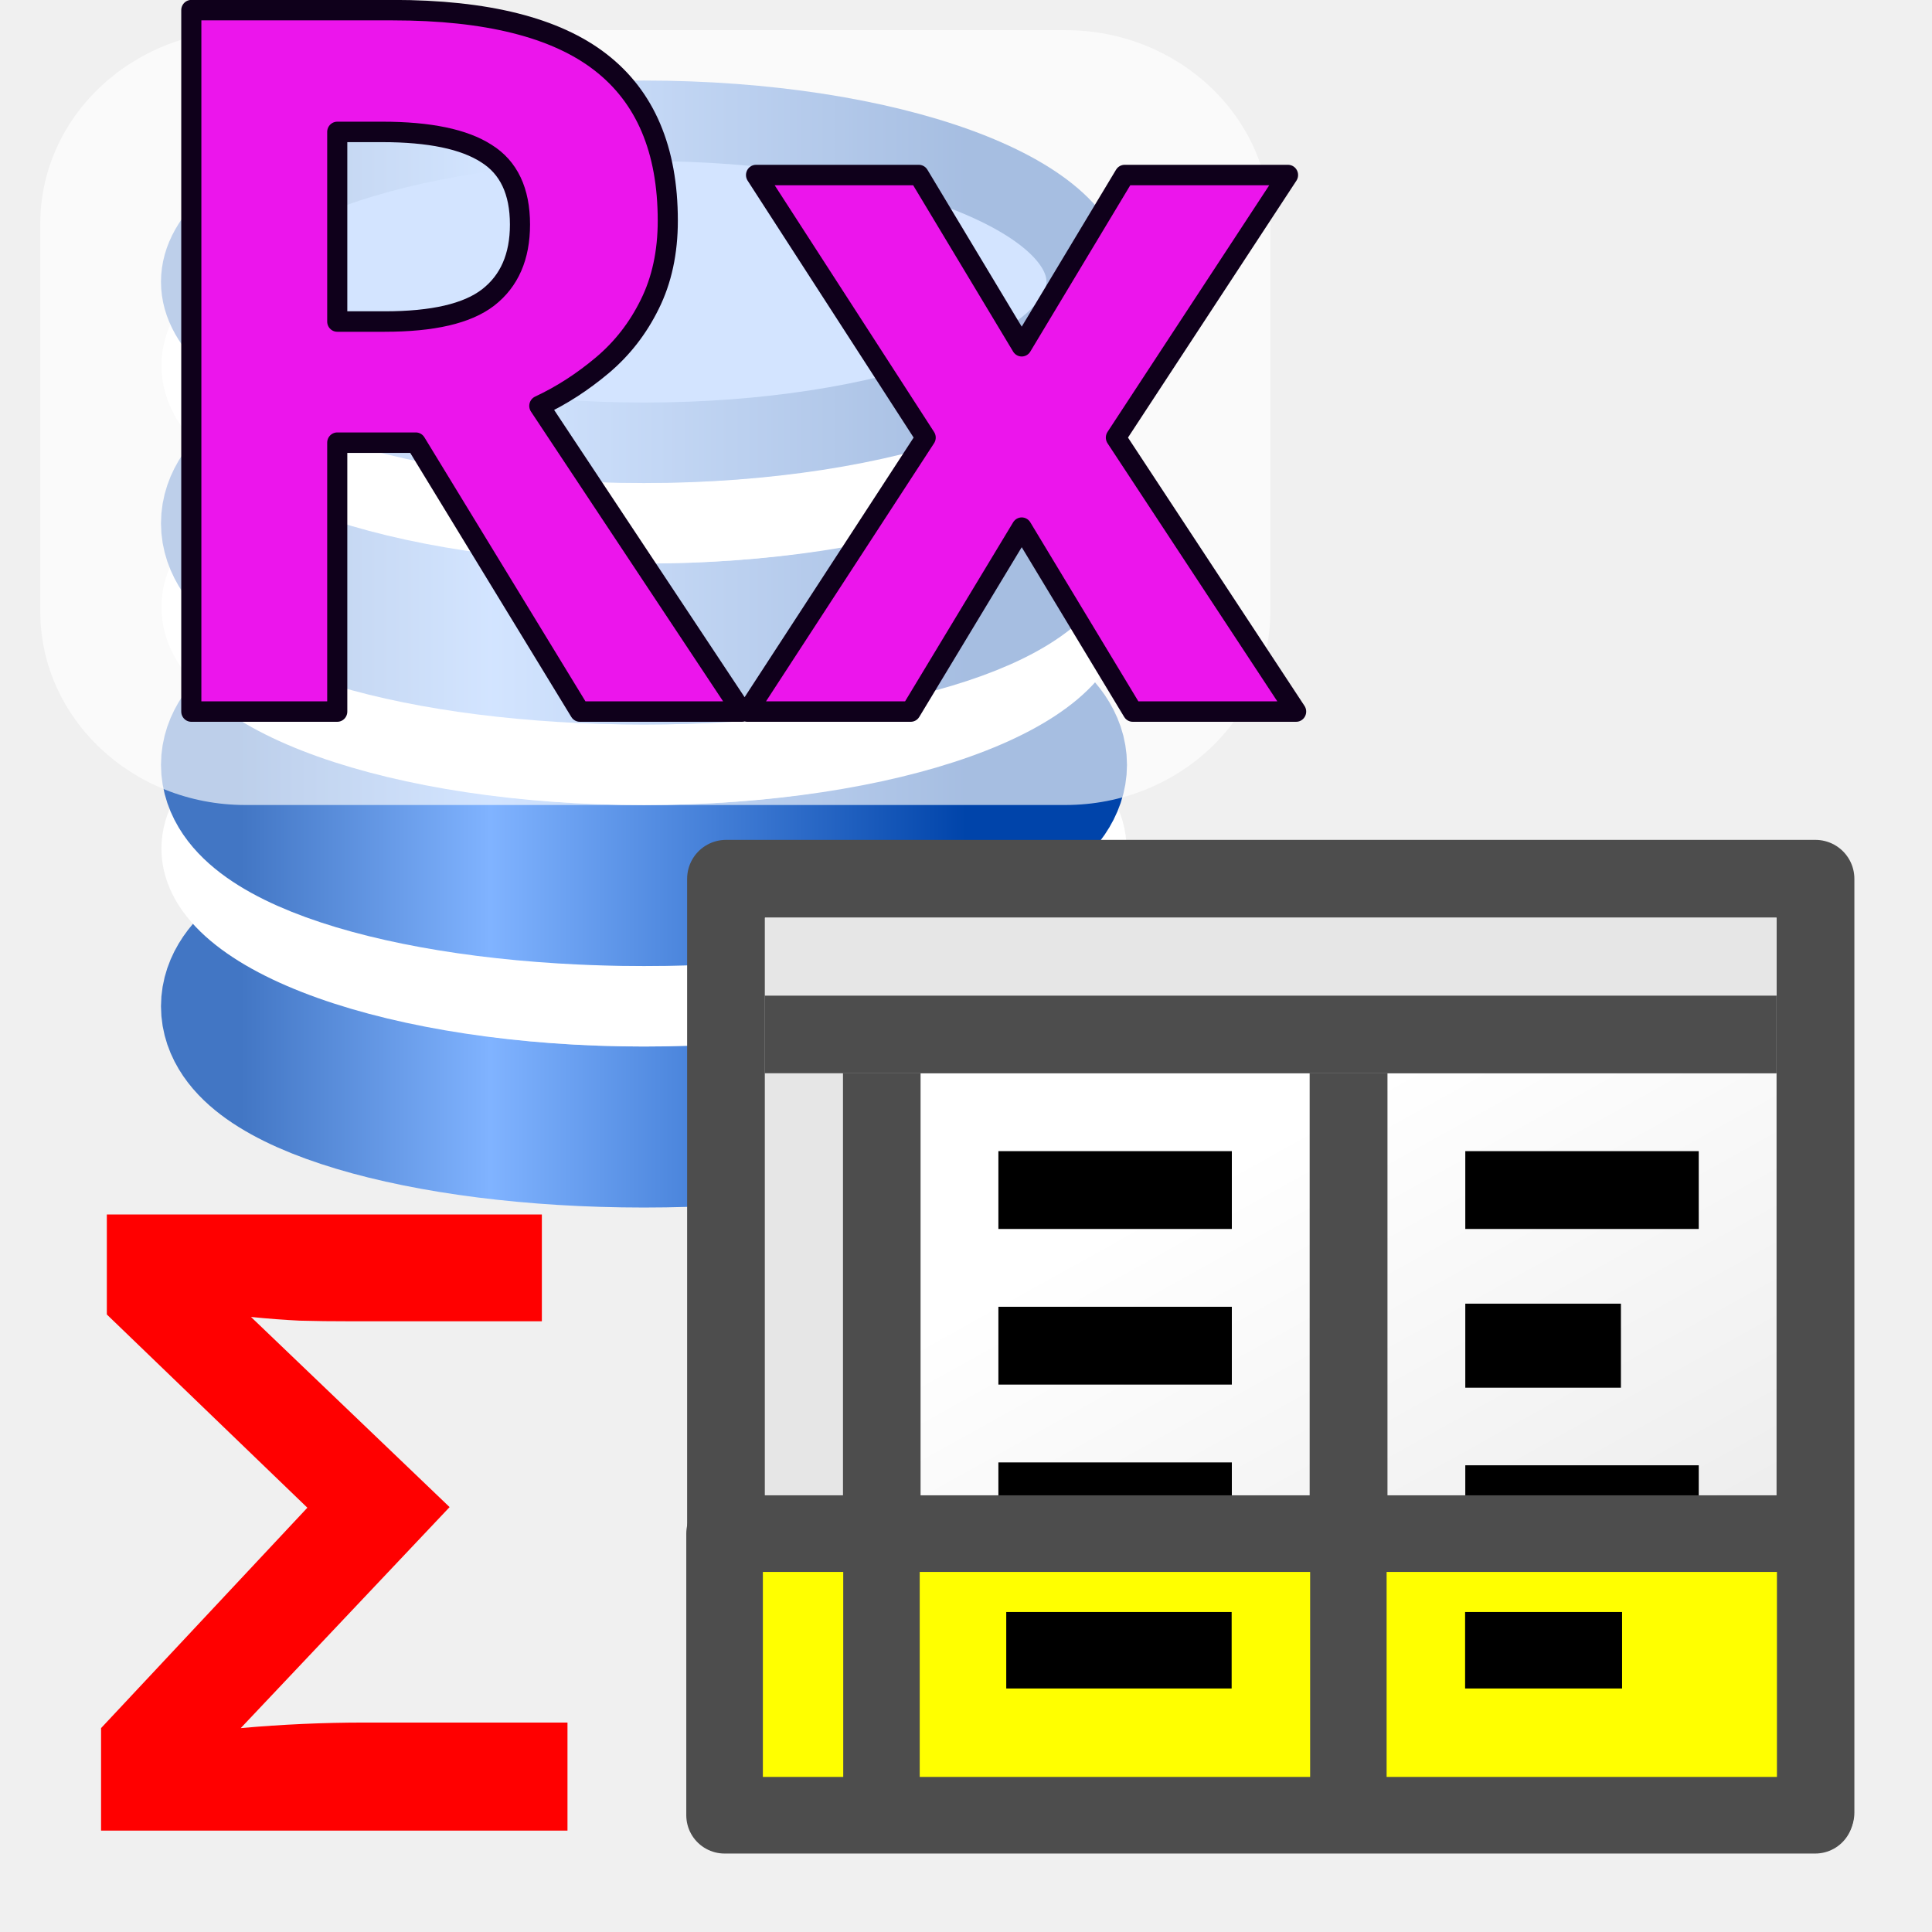
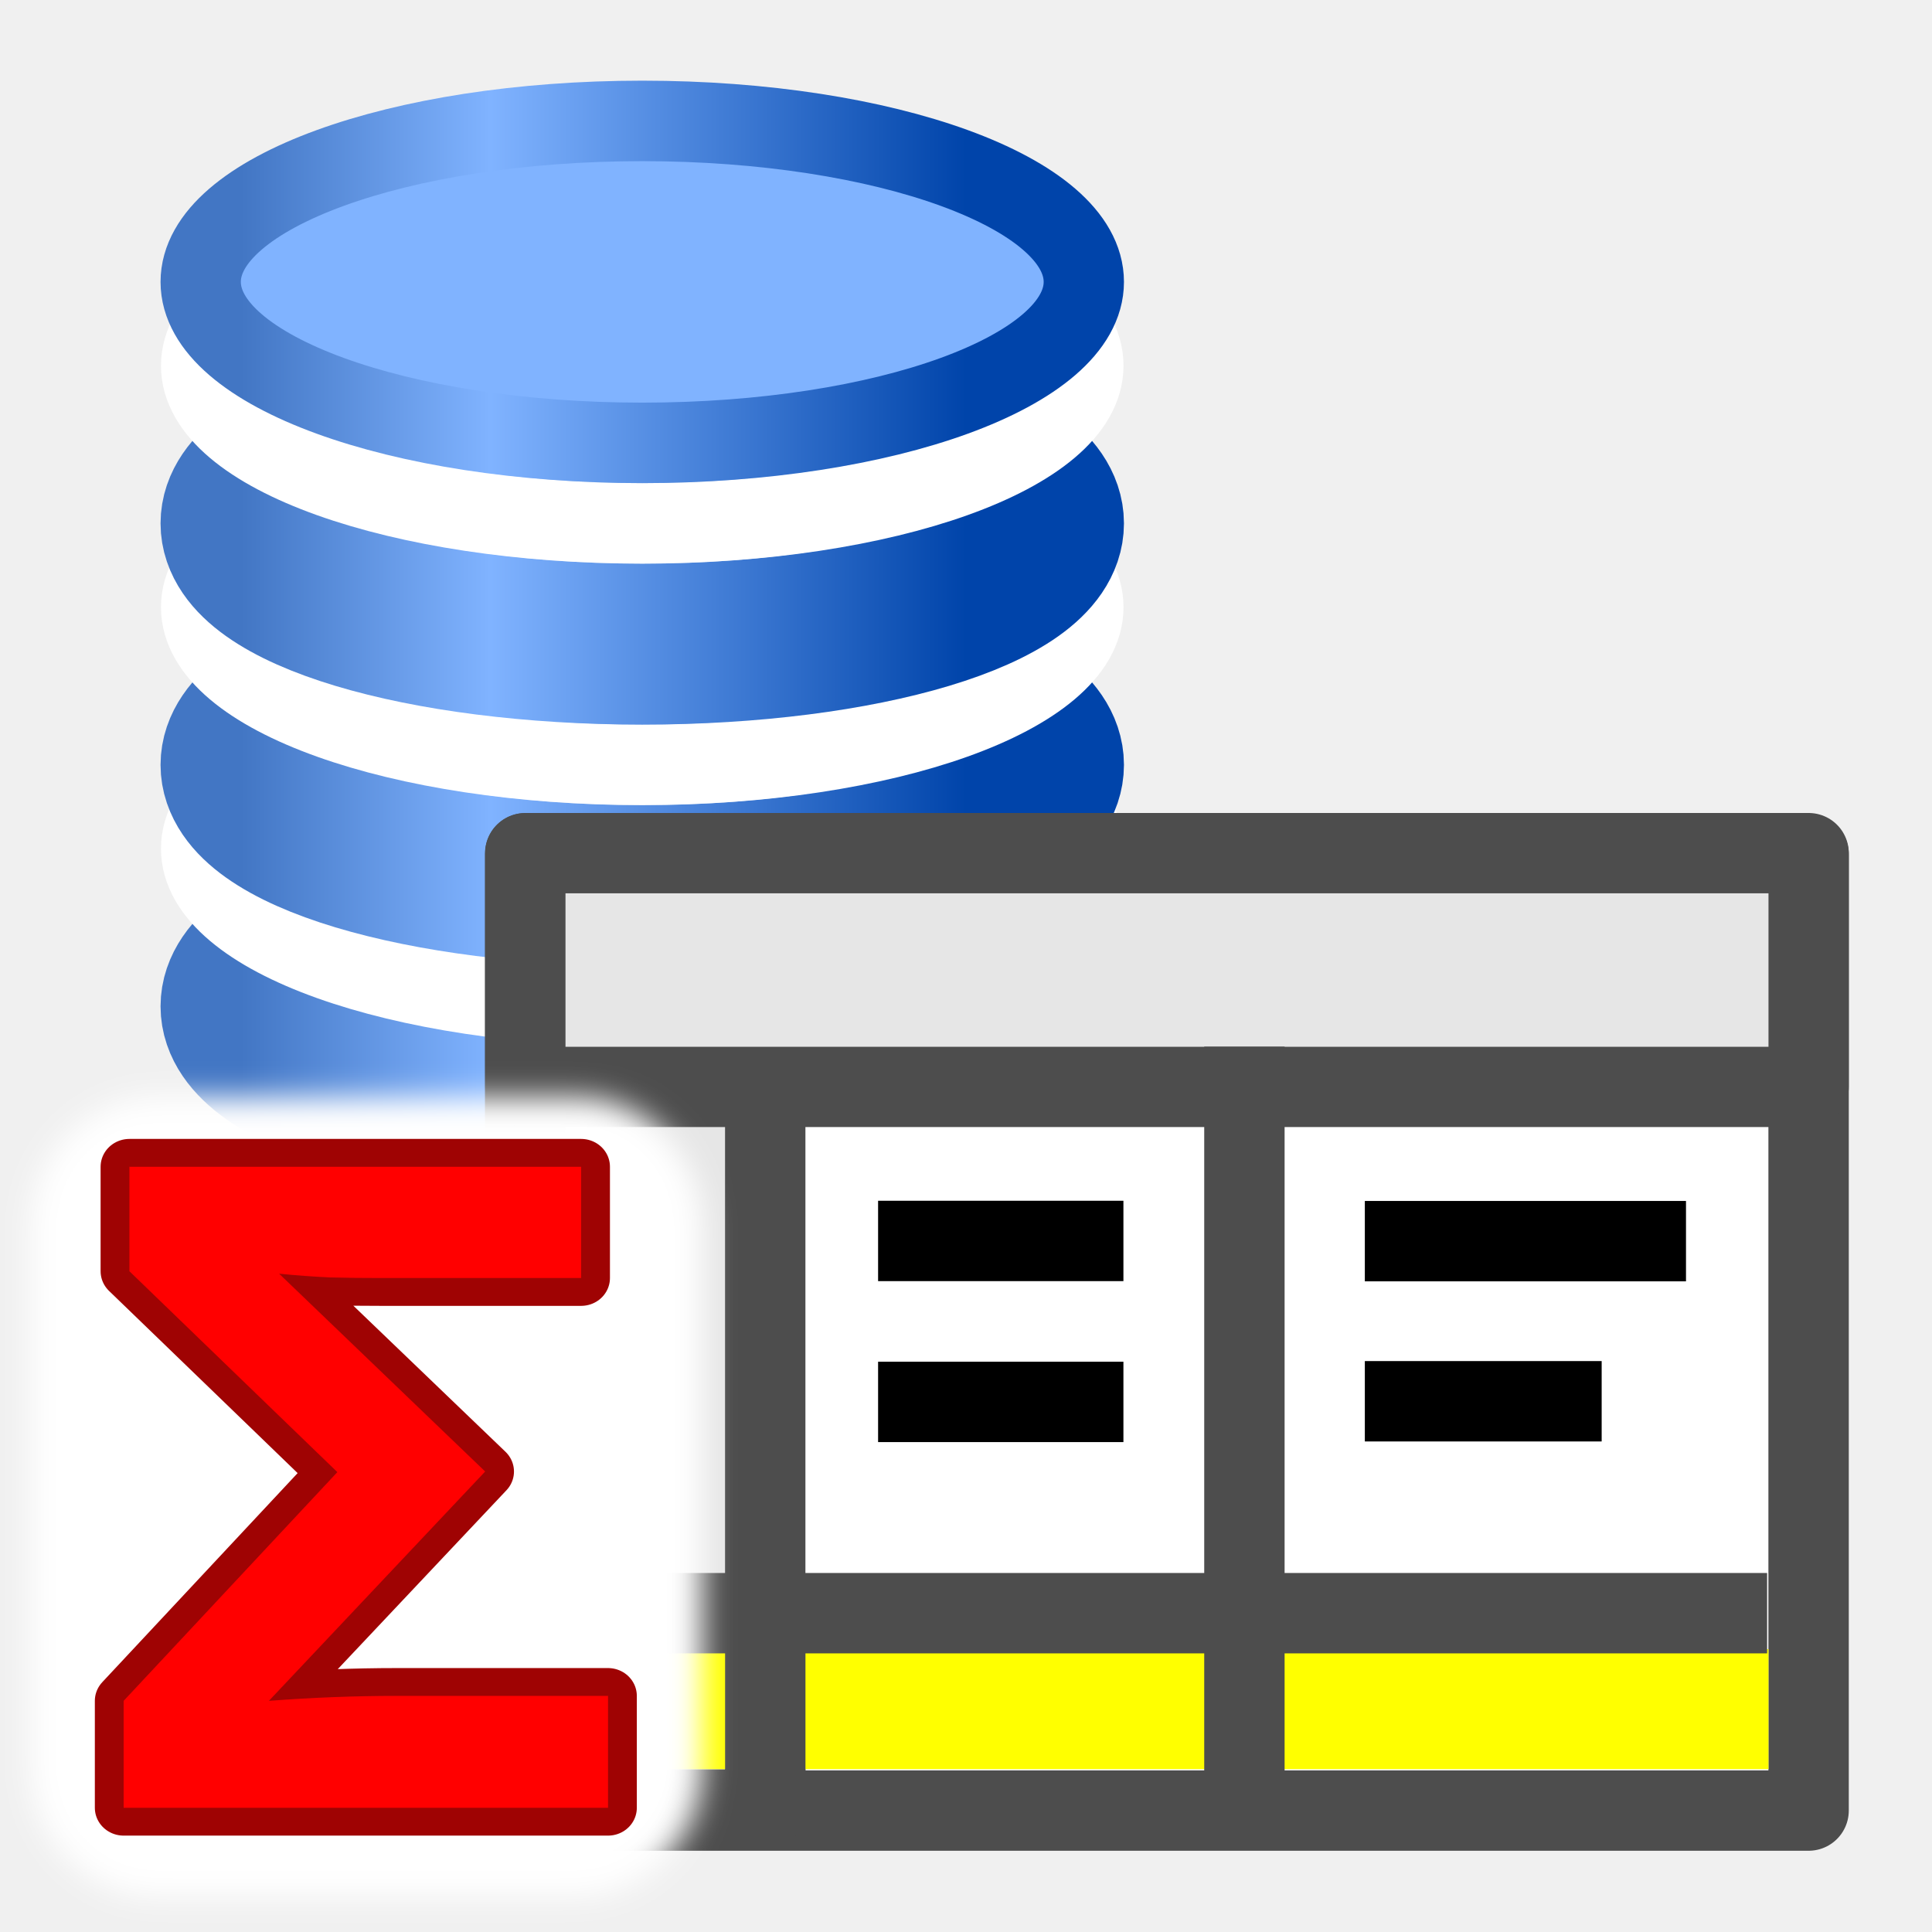
<svg xmlns="http://www.w3.org/2000/svg" xmlns:xlink="http://www.w3.org/1999/xlink" width="48" height="48" viewBox="0 0 48 48" version="1.1" id="svg106">
  <defs id="defs100">
-     <linearGradient xlink:href="#linearGradient914" id="linearGradient226" gradientUnits="userSpaceOnUse" gradientTransform="matrix(2,0,0,2,-36.91964,-1051.532)" x1="3" y1="1035.362" x2="12" y2="1035.362" />
+     <marker orient="auto" refY="0.0" refX="0.0" id="marker4874" style="overflow:visible">
+       <path id="path4872" d="M 0.0,0.0 L 5.0,-5.0 L -12.5,0.0 L 5.0,5.0 L 0.0,0.0 z " style="fill-rule:evenodd;stroke:#000000;stroke-width:1pt;stroke-opacity:1;fill:#000000;fill-opacity:1" transform="scale(0.8) translate(12.5,0)" />
+     </marker>
+     <marker orient="auto" refY="0.0" refX="0.0" id="Arrow1Lstart" style="overflow:visible">
+       <path id="path4596" d="M 0.0,0.0 L 5.0,-5.0 L -12.5,0.0 L 5.0,5.0 L 0.0,0.0 z " style="fill-rule:evenodd;stroke:#000000;stroke-width:1pt;stroke-opacity:1;fill:#000000;fill-opacity:1" transform="scale(0.8) translate(12.5,0)" />
+     </marker>
+     <linearGradient xlink:href="#linearGradient914" id="linearGradient226" gradientUnits="userSpaceOnUse" gradientTransform="matrix(2.005382,0,0,2.000167,-36.91946,-1051.707)" x1="3" y1="1035.362" x2="12" y2="1035.362" />
    <linearGradient id="linearGradient914">
      <stop style="stop-color:#4276c4;stop-opacity:1;" offset="0" id="stop910" />
      <stop id="stop916" offset="0.344" style="stop-color:#80b3ff;stop-opacity:1" />
      <stop style="stop-color:#0044aa;stop-opacity:1" offset="1" id="stop912" />
    </linearGradient>
-     <linearGradient gradientTransform="matrix(2,0,0,2,-36.91964,-1057.532)" y2="1035.362" x2="12" y1="1035.362" x1="3" gradientUnits="userSpaceOnUse" id="linearGradient932" xlink:href="#linearGradient914" />
-     <linearGradient y2="1035.362" x2="12" y1="1035.362" x1="3" gradientTransform="matrix(2,0,0,2,-36.91964,-1063.532)" gradientUnits="userSpaceOnUse" id="linearGradient936" xlink:href="#linearGradient914" />
-     <linearGradient xlink:href="#linearGradient914" id="linearGradient208" gradientUnits="userSpaceOnUse" gradientTransform="matrix(2,0,0,2,-36.91964,-1051.532)" x1="3" y1="1035.362" x2="12" y2="1035.362" />
-     <linearGradient xlink:href="#linearGradient864" id="linearGradient866" x1="34" y1="1030.362" x2="44" y2="1048.362" gradientUnits="userSpaceOnUse" />
-     <linearGradient id="linearGradient864">
-       <stop style="stop-color:#ffffff;stop-opacity:1" offset="0" id="stop860" />
-       <stop style="stop-color:#e6e6e6;stop-opacity:1" offset="1" id="stop862" />
-     </linearGradient>
+     <linearGradient gradientTransform="matrix(2.005382,0,0,2.000167,-36.91946,-1057.708)" y2="1035.362" x2="12" y1="1035.362" x1="3" gradientUnits="userSpaceOnUse" id="linearGradient932" xlink:href="#linearGradient914" />
+     <linearGradient y2="1035.362" x2="12" y1="1035.362" x1="3" gradientTransform="matrix(2.005382,0,0,2.000167,-36.91946,-1063.708)" gradientUnits="userSpaceOnUse" id="linearGradient936" xlink:href="#linearGradient914" />
+     <linearGradient xlink:href="#linearGradient914" id="linearGradient208" gradientUnits="userSpaceOnUse" gradientTransform="matrix(2.005382,0,0,2.000167,-36.91946,-1051.707)" x1="3" y1="1035.362" x2="12" y2="1035.362" />
    <pattern y="0" x="0" height="6" width="6" patternUnits="userSpaceOnUse" id="EMFhbasepattern" />
+     <filter style="color-interpolation-filters:sRGB" id="filter1132" x="-0.052" width="1.105" y="-0.044" height="1.088">
+       <feGaussianBlur stdDeviation="0.366" id="feGaussianBlur1134" />
+     </filter>
  </defs>
-   <g id="layer7">
-     <g id="g1066">
-       <rect y="284.3" x="0" height="48" width="48" id="rect110" style="fill:none;fill-rule:evenodd;stroke-width:0.876" transform="translate(0,-284.3)" />
-       <g transform="translate(36.91964,-1005.192)" id="g899" style="display:inline">
-         <ellipse style="opacity:1;fill:#bdd1ec;fill-opacity:1;fill-rule:evenodd;stroke:url(#linearGradient208);stroke-width:4;stroke-linecap:round;stroke-linejoin:round;stroke-miterlimit:4;stroke-dasharray:none;stroke-dashoffset:0;stroke-opacity:1;paint-order:normal" id="ellipse880" cx="-20.92" cy="1030.193" rx="10" ry="3" />
-         <ellipse style="opacity:1;fill:#bdd1ec;fill-opacity:1;fill-rule:evenodd;stroke:#ffffff;stroke-width:2;stroke-linecap:round;stroke-linejoin:round;stroke-miterlimit:4;stroke-dasharray:none;stroke-dashoffset:0;stroke-opacity:1;paint-order:normal" id="ellipse878" cx="-20.92" cy="1026.275" rx="10.989" ry="3.917" />
-         <ellipse ry="3" rx="10" cy="1024.193" cx="-20.92" id="ellipse930" style="opacity:1;fill:#bdd1ec;fill-opacity:1;fill-rule:evenodd;stroke:url(#linearGradient932);stroke-width:4;stroke-linecap:round;stroke-linejoin:round;stroke-miterlimit:4;stroke-dasharray:none;stroke-dashoffset:0;stroke-opacity:1;paint-order:normal" />
-         <ellipse ry="3.917" rx="10.989" cy="1020.276" cx="-20.92" id="ellipse874" style="opacity:1;fill:#bdd1ec;fill-opacity:1;fill-rule:evenodd;stroke:#ffffff;stroke-width:2;stroke-linecap:round;stroke-linejoin:round;stroke-miterlimit:4;stroke-dasharray:none;stroke-dashoffset:0;stroke-opacity:1;paint-order:normal" />
-         <ellipse style="opacity:1;fill:#bdd1ec;fill-opacity:1;fill-rule:evenodd;stroke:url(#linearGradient936);stroke-width:4;stroke-linecap:round;stroke-linejoin:round;stroke-miterlimit:4;stroke-dasharray:none;stroke-dashoffset:0;stroke-opacity:1;paint-order:normal" id="ellipse934" cx="-20.92" cy="1018.193" rx="10" ry="3" />
-         <ellipse style="opacity:1;fill:#bdd1ec;fill-opacity:1;fill-rule:evenodd;stroke:#ffffff;stroke-width:2;stroke-linecap:round;stroke-linejoin:round;stroke-miterlimit:4;stroke-dasharray:none;stroke-dashoffset:0;stroke-opacity:1;paint-order:normal" id="ellipse858" cx="-20.92" cy="1014.276" rx="10.989" ry="3.917" />
-         <ellipse ry="4" rx="11" cy="1012.193" cx="-20.92" id="ellipse868" style="opacity:1;fill:#80b3ff;fill-opacity:1;fill-rule:evenodd;stroke:url(#linearGradient226);stroke-width:2;stroke-linecap:round;stroke-linejoin:round;stroke-miterlimit:4;stroke-dasharray:none;stroke-dashoffset:0;stroke-opacity:1;paint-order:normal" />
-       </g>
-       <g id="g630" transform="matrix(0.9666667,0,0,0.9666667,1.604762,-969.3501)" style="">
-         <g id="g882">
-           <rect y="1025.362" x="17" height="24" width="28" id="rect835" style="opacity:1;fill:url(#linearGradient866);fill-opacity:1;stroke:#4d4d4d;stroke-width:2;stroke-linecap:round;stroke-linejoin:round;stroke-miterlimit:4;stroke-dasharray:none;stroke-dashoffset:0;stroke-opacity:1;paint-order:normal" />
-           <path id="path837" d="M 18,1029.362 H 44" style="fill:#4d4d4d;fill-opacity:1;fill-rule:evenodd;stroke:#4d4d4d;stroke-width:2px;stroke-linecap:butt;stroke-linejoin:miter;stroke-opacity:1" />
-           <path id="path839" d="m 21,1030.362 v 18" style="fill:#4d4d4d;fill-opacity:1;fill-rule:evenodd;stroke:#4d4d4d;stroke-width:2px;stroke-linecap:butt;stroke-linejoin:miter;stroke-opacity:1" />
-           <path id="path841" d="m 33,1030.362 v 18" style="fill:#4d4d4d;fill-opacity:1;fill-rule:evenodd;stroke:#4d4d4d;stroke-width:2px;stroke-linecap:butt;stroke-linejoin:miter;stroke-opacity:1" />
-           <path id="path843" d="m 24,1033.362 h 6" style="fill:none;fill-rule:evenodd;stroke:#000000;stroke-width:2px;stroke-linecap:butt;stroke-linejoin:miter;stroke-opacity:1" />
-           <path style="fill:none;fill-rule:evenodd;stroke:#000000;stroke-width:2px;stroke-linecap:butt;stroke-linejoin:miter;stroke-opacity:1" d="m 24,1045.362 h 6" id="path845" />
-           <path id="path847-5" d="m 24,1041.362 h 6" style="fill:none;fill-rule:evenodd;stroke:#000000;stroke-width:2px;stroke-linecap:butt;stroke-linejoin:miter;stroke-opacity:1" />
-           <path style="fill:none;fill-rule:evenodd;stroke:#000000;stroke-width:2px;stroke-linecap:butt;stroke-linejoin:miter;stroke-opacity:1" d="m 24,1037.362 h 6" id="path849" />
-           <path style="fill:none;fill-rule:evenodd;stroke:#000000;stroke-width:2px;stroke-linecap:butt;stroke-linejoin:miter;stroke-opacity:1" d="M 36,1033.362 H 42" id="path851" />
-           <path id="path853" d="m 36,1045.362 h 4" style="fill:none;fill-rule:evenodd;stroke:#000000;stroke-width:2px;stroke-linecap:butt;stroke-linejoin:miter;stroke-opacity:1" />
-           <path style="fill:none;fill-rule:evenodd;stroke:#000000;stroke-width:1.852px;stroke-linecap:butt;stroke-linejoin:miter;stroke-opacity:1" d="M 36,1041.362 H 42" id="path855" />
-           <path id="path857" d="m 36,1037.362 h 4" style="fill:none;fill-rule:evenodd;stroke:#000000;stroke-width:2.16px;stroke-linecap:butt;stroke-linejoin:miter;stroke-opacity:1" />
-           <rect style="opacity:1;fill:#e6e6e6;fill-opacity:1;stroke:none;stroke-width:2;stroke-linecap:round;stroke-linejoin:round;stroke-miterlimit:4;stroke-dasharray:none;stroke-dashoffset:0;stroke-opacity:1;paint-order:normal" id="rect864" width="2" height="18" x="18" y="1030.362" />
-           <rect y="1026.362" x="18" height="2" width="26" id="rect874" style="opacity:1;fill:#e6e6e6;fill-opacity:1;stroke:none;stroke-width:2;stroke-linecap:round;stroke-linejoin:round;stroke-miterlimit:4;stroke-dasharray:none;stroke-dashoffset:0;stroke-opacity:1;paint-order:normal" />
-         </g>
-       </g>
-       <rect ry="1" rx="1" y="38" x="18" height="7" width="27" id="rect128" style="display:inline;fill:#ffff00;fill-rule:evenodd" />
-       <path id="path942" d="m 18.002,38.102 h 27.097 v 6.997 H 18.002 Z" style="opacity:1;fill:none;stroke:#4d4d4d;stroke-width:1.903;stroke-linecap:round;stroke-linejoin:round;stroke-miterlimit:4;stroke-dasharray:none;stroke-opacity:1;paint-order:normal" />
-       <path id="path944" d="m 21.9,35 v 10 0" style="fill:none;stroke:#4d4d4d;stroke-width:1.9;stroke-linecap:butt;stroke-linejoin:miter;stroke-miterlimit:4;stroke-dasharray:none;stroke-opacity:1" />
-       <path id="path944-1" d="m 33.5,35 v 10 0" style="fill:none;stroke:#4d4d4d;stroke-width:1.9;stroke-linecap:butt;stroke-linejoin:miter;stroke-miterlimit:4;stroke-dasharray:none;stroke-opacity:1" />
-       <path id="path961" d="m 25,41 h 5.6 v 0" style="fill:none;stroke:#000000;stroke-width:1.9;stroke-linecap:butt;stroke-linejoin:miter;stroke-miterlimit:4;stroke-dasharray:none;stroke-opacity:1" />
-       <path id="path961-1" d="m 36.4,41 h 3.9 v 0" style="fill:none;stroke:#000000;stroke-width:1.9;stroke-linecap:butt;stroke-linejoin:miter;stroke-miterlimit:4;stroke-dasharray:none;stroke-opacity:1" />
-       <text transform="scale(1.018724,0.9816198)" id="text994" y="46.33" x="1.638" style="font-style:normal;font-variant:normal;font-weight:normal;font-stretch:normal;font-size:61.253px;line-height:1.25;font-family:Aharoni;-inkscape-font-specification:Aharoni;letter-spacing:0px;word-spacing:0px;fill:#ff0000;fill-opacity:1;stroke:none;stroke-width:1.531" xml:space="preserve">
-         <tspan style="font-style:normal;font-variant:normal;font-weight:bold;font-stretch:normal;font-size:21.836px;font-family:'Book Antiqua';-inkscape-font-specification:'Book Antiqua Bold';fill:#ff0000;stroke-width:1.531" y="46.33" x="1.638" id="tspan992">Σ</tspan>
-       </text>
-       <rect style="display:inline;opacity:0.65;fill:#ffffff;fill-opacity:1;stroke-width:0.99;image-rendering:auto" id="use4930" width="30.562" height="19.251" x="1" y="0.749" rx="5.094" ry="4.813" />
-       <text transform="scale(0.9916672,1.008403)" id="text3848" y="17.529" x="2.621" style="font-style:normal;font-variant:normal;font-weight:normal;font-stretch:normal;font-size:40.347px;line-height:1.25;font-family:Calibri;-inkscape-font-specification:Calibri;letter-spacing:0px;word-spacing:0px;display:inline;opacity:1;fill:#ec15ec;fill-opacity:1;stroke:#0f001b;stroke-width:0.504;stroke-miterlimit:4;stroke-dasharray:none;stroke-opacity:1" xml:space="preserve">
-         <tspan style="font-style:normal;font-variant:normal;font-weight:bold;font-stretch:normal;font-size:24.208px;line-height:50.434px;font-family:Calibri;-inkscape-font-specification:'Calibri Bold';opacity:0;fill:#ec15ec;fill-opacity:1;stroke:#0f001b;stroke-width:0.504;stroke-linecap:round;stroke-linejoin:round;stroke-miterlimit:4;stroke-dasharray:none;stroke-opacity:1;paint-order:fill markers stroke" y="17.529" x="2.621" id="tspan3846">Rx</tspan>
-       </text>
+   <g id="layer1" transform="translate(0,-284.3)" style="display:inline">
+     <rect style="fill:none;fill-rule:evenodd;stroke-width:0.875" id="rect110" width="47.871" height="47.996" x="-0" y="284.304" />
+   </g>
+   <g id="layer2" style="display:inline">
+     <g style="display:inline" id="g899" transform="matrix(0.9973162,0,0,0.9999167,36.82038,-1005.105)">
+       <ellipse ry="3" rx="10" cy="1030.193" cx="-20.92" id="ellipse880" style="opacity:1;fill:#bdd1ec;fill-opacity:1;fill-rule:evenodd;stroke:url(#linearGradient208);stroke-width:4;stroke-linecap:round;stroke-linejoin:round;stroke-miterlimit:4;stroke-dasharray:none;stroke-dashoffset:0;stroke-opacity:1;paint-order:normal" />
+       <ellipse ry="3.917" rx="10.989" cy="1026.275" cx="-20.92" id="ellipse878" style="opacity:1;fill:#bdd1ec;fill-opacity:1;fill-rule:evenodd;stroke:#ffffff;stroke-width:2;stroke-linecap:round;stroke-linejoin:round;stroke-miterlimit:4;stroke-dasharray:none;stroke-dashoffset:0;stroke-opacity:1;paint-order:normal" />
+       <ellipse style="opacity:1;fill:#bdd1ec;fill-opacity:1;fill-rule:evenodd;stroke:url(#linearGradient932);stroke-width:4;stroke-linecap:round;stroke-linejoin:round;stroke-miterlimit:4;stroke-dasharray:none;stroke-dashoffset:0;stroke-opacity:1;paint-order:normal" id="ellipse930" cx="-20.92" cy="1024.193" rx="10" ry="3" />
+       <ellipse style="opacity:1;fill:#bdd1ec;fill-opacity:1;fill-rule:evenodd;stroke:#ffffff;stroke-width:2;stroke-linecap:round;stroke-linejoin:round;stroke-miterlimit:4;stroke-dasharray:none;stroke-dashoffset:0;stroke-opacity:1;paint-order:normal" id="ellipse874" cx="-20.92" cy="1020.276" rx="10.989" ry="3.917" />
+       <ellipse ry="3" rx="10" cy="1018.193" cx="-20.92" id="ellipse934" style="opacity:1;fill:#bdd1ec;fill-opacity:1;fill-rule:evenodd;stroke:url(#linearGradient936);stroke-width:4;stroke-linecap:round;stroke-linejoin:round;stroke-miterlimit:4;stroke-dasharray:none;stroke-dashoffset:0;stroke-opacity:1;paint-order:normal" />
+       <ellipse ry="3.917" rx="10.989" cy="1014.276" cx="-20.92" id="ellipse858" style="opacity:1;fill:#bdd1ec;fill-opacity:1;fill-rule:evenodd;stroke:#ffffff;stroke-width:2;stroke-linecap:round;stroke-linejoin:round;stroke-miterlimit:4;stroke-dasharray:none;stroke-dashoffset:0;stroke-opacity:1;paint-order:normal" />
+       <ellipse style="opacity:1;fill:#80b3ff;fill-opacity:1;fill-rule:evenodd;stroke:url(#linearGradient226);stroke-width:2;stroke-linecap:round;stroke-linejoin:round;stroke-miterlimit:4;stroke-dasharray:none;stroke-dashoffset:0;stroke-opacity:1;paint-order:normal" id="ellipse868" cx="-20.92" cy="1012.193" rx="11" ry="4" />
    </g>
  </g>
+   <g id="layer3" style="display:inline">
+     <rect style="fill:#ffffff;fill-rule:evenodd;stroke:#4d4d4d;stroke-width:1.997;stroke-linecap:round;stroke-linejoin:round;stroke-miterlimit:4;stroke-dasharray:none;stroke-opacity:1" id="rect861" width="31.88" height="23.758" x="13.054" y="21.225" />
+   </g>
+   <g id="layer8" style="display:inline;opacity:1">
+     <rect style="fill:#e6e6e6;fill-opacity:1;fill-rule:evenodd;stroke:#4d4d4d;stroke-width:1.997;stroke-linecap:round;stroke-linejoin:round;stroke-miterlimit:4;stroke-dasharray:none;stroke-opacity:1;paint-order:normal" id="rect863" width="5.964" height="23.757" x="13.048" y="21.201" />
+   </g>
+   <g id="layer5" style="display:inline">
+     <rect style="opacity:1;fill:#e6e6e6;fill-rule:evenodd;stroke:#4d4d4d;stroke-width:1.995;stroke-linecap:round;stroke-linejoin:round;stroke-miterlimit:4;stroke-dasharray:none;stroke-opacity:1" id="rect896" width="31.883" height="5.808" x="13.052" y="21.196" />
+   </g>
+   <g id="layer10" style="display:inline">
+     <path style="fill:none;stroke:#000000;stroke-width:1.997;stroke-linecap:butt;stroke-linejoin:miter;stroke-miterlimit:4;stroke-dasharray:none;stroke-opacity:1" d="m 21.816,30.831 h 6.095 v 0" id="path869" />
+     <path style="fill:none;stroke:#000000;stroke-width:1.997;stroke-linecap:butt;stroke-linejoin:miter;stroke-miterlimit:4;stroke-dasharray:none;stroke-opacity:1" d="m 21.816,34.83 h 6.095 v 0" id="path869-2" />
+     <path style="fill:none;stroke:#000000;stroke-width:1.997;stroke-linecap:butt;stroke-linejoin:miter;stroke-miterlimit:4;stroke-dasharray:none;stroke-opacity:1" d="m 33.909,30.836 h 7.979 v 0" id="path869-7" />
+     <path style="fill:none;stroke:#000000;stroke-width:1.997;stroke-linecap:butt;stroke-linejoin:miter;stroke-miterlimit:4;stroke-dasharray:none;stroke-opacity:1" d="m 33.909,34.814 h 5.884 v 0" id="path869-7-4" />
+   </g>
+   <g id="layer11" style="opacity:1">
+     <rect style="fill:#ffff00;fill-rule:evenodd;stroke-width:1.085" id="rect974" width="29.898" height="2.981" x="14.04" y="40.973" />
+   </g>
+   <g id="layer12">
+     <path style="fill:none;stroke:#4d4d4d;stroke-width:1.997;stroke-linecap:butt;stroke-linejoin:miter;stroke-miterlimit:4;stroke-dasharray:none;stroke-opacity:1" d="m 12.371,40.079 h 30.534 v 0.024" id="path994" />
+   </g>
+   <g id="layer9" style="display:inline">
+     <path style="fill:none;stroke:#4d4d4d;stroke-width:1.997;stroke-linecap:square;stroke-linejoin:miter;stroke-miterlimit:4;stroke-dasharray:none;stroke-opacity:1" d="M 30.917,27.002 V 44" id="path866" />
+     <path style="fill:none;stroke:#4d4d4d;stroke-width:1.997;stroke-linecap:butt;stroke-linejoin:miter;stroke-miterlimit:4;stroke-dasharray:none;stroke-opacity:1" d="m 19.013,40.533 v 4.067 0 0.133" id="path996" />
+   </g>
+   <g id="layer14">
+     <rect style="fill:#ffffff;fill-rule:evenodd;stroke-width:1.068;filter:url(#filter1132)" id="rect1030" width="16.75" height="19.875" x="0.75" y="27.25" rx="3.165" ry="3.245" transform="matrix(0.9973162,0,0,0.9999167,-1.7858684e-4,0.00400466)" />
+   </g>
+   <g id="layer13">
+     <text xml:space="preserve" style="font-style:normal;font-variant:normal;font-weight:normal;font-stretch:normal;font-size:63.661px;line-height:1.25;font-family:Aharoni;-inkscape-font-specification:Aharoni;letter-spacing:0px;word-spacing:0px;fill:#ff0000;fill-opacity:1;stroke:#9f0303;stroke-width:1.407;stroke-linecap:round;stroke-linejoin:round;stroke-miterlimit:4;stroke-dasharray:none;stroke-opacity:1;paint-order:markers stroke fill" x="2.159" y="45.695" id="text994" transform="scale(1.017399,0.9828987)">
+       <tspan id="tspan992" x="2.159" y="45.695" style="font-style:normal;font-variant:normal;font-weight:bold;font-stretch:normal;font-size:22.694px;font-family:'Book Antiqua';-inkscape-font-specification:'Book Antiqua Bold';fill:#ff0000;stroke:#9f0303;stroke-width:1.407;stroke-linecap:round;stroke-linejoin:round;stroke-miterlimit:4;stroke-dasharray:none;stroke-opacity:1;paint-order:markers stroke fill">Σ</tspan>
+     </text>
+   </g>
+   <g id="layer7" style="display:inline">
+     <flowRoot xml:space="preserve" id="flowRoot914" style="font-style:normal;font-variant:normal;font-weight:normal;font-stretch:normal;font-size:12px;line-height:1.25;font-family:'Arial Unicode MS';-inkscape-font-specification:'Arial Unicode MS';letter-spacing:0px;word-spacing:0px;fill:#c500ab;fill-opacity:1;stroke:#ffffff;stroke-width:2.968;stroke-linecap:round;stroke-linejoin:round;stroke-miterlimit:4;stroke-dasharray:none;stroke-opacity:1;paint-order:markers stroke fill" transform="matrix(0.9270857,0,0,1.102295,-2.56759,-0.280703)">
+       <flowRegion id="flowRegion916" style="fill:#c500ab;fill-opacity:1;stroke:#ffffff;stroke-width:2.968;stroke-linecap:round;stroke-linejoin:round;stroke-miterlimit:4;stroke-dasharray:none;stroke-opacity:1;paint-order:markers stroke fill">
+         <rect id="rect918" width="38.142" height="34.675" x="3.467" y="-1.878" style="fill:#c500ab;fill-opacity:1;stroke:#ffffff;stroke-width:2.968;stroke-linecap:round;stroke-linejoin:round;stroke-miterlimit:4;stroke-dasharray:none;stroke-opacity:1;paint-order:markers stroke fill" />
+       </flowRegion>
+       <flowPara id="flowPara920" style="font-style:normal;font-variant:normal;font-weight:bold;font-stretch:normal;font-size:21.333px;font-family:Arial;-inkscape-font-specification:'Arial Bold';stroke:#ffffff;stroke-width:2.968;stroke-linecap:round;stroke-linejoin:round;stroke-miterlimit:4;stroke-dasharray:none;stroke-opacity:1;paint-order:markers stroke fill">Rx</flowPara>
+     </flowRoot>
+   </g>
</svg>
